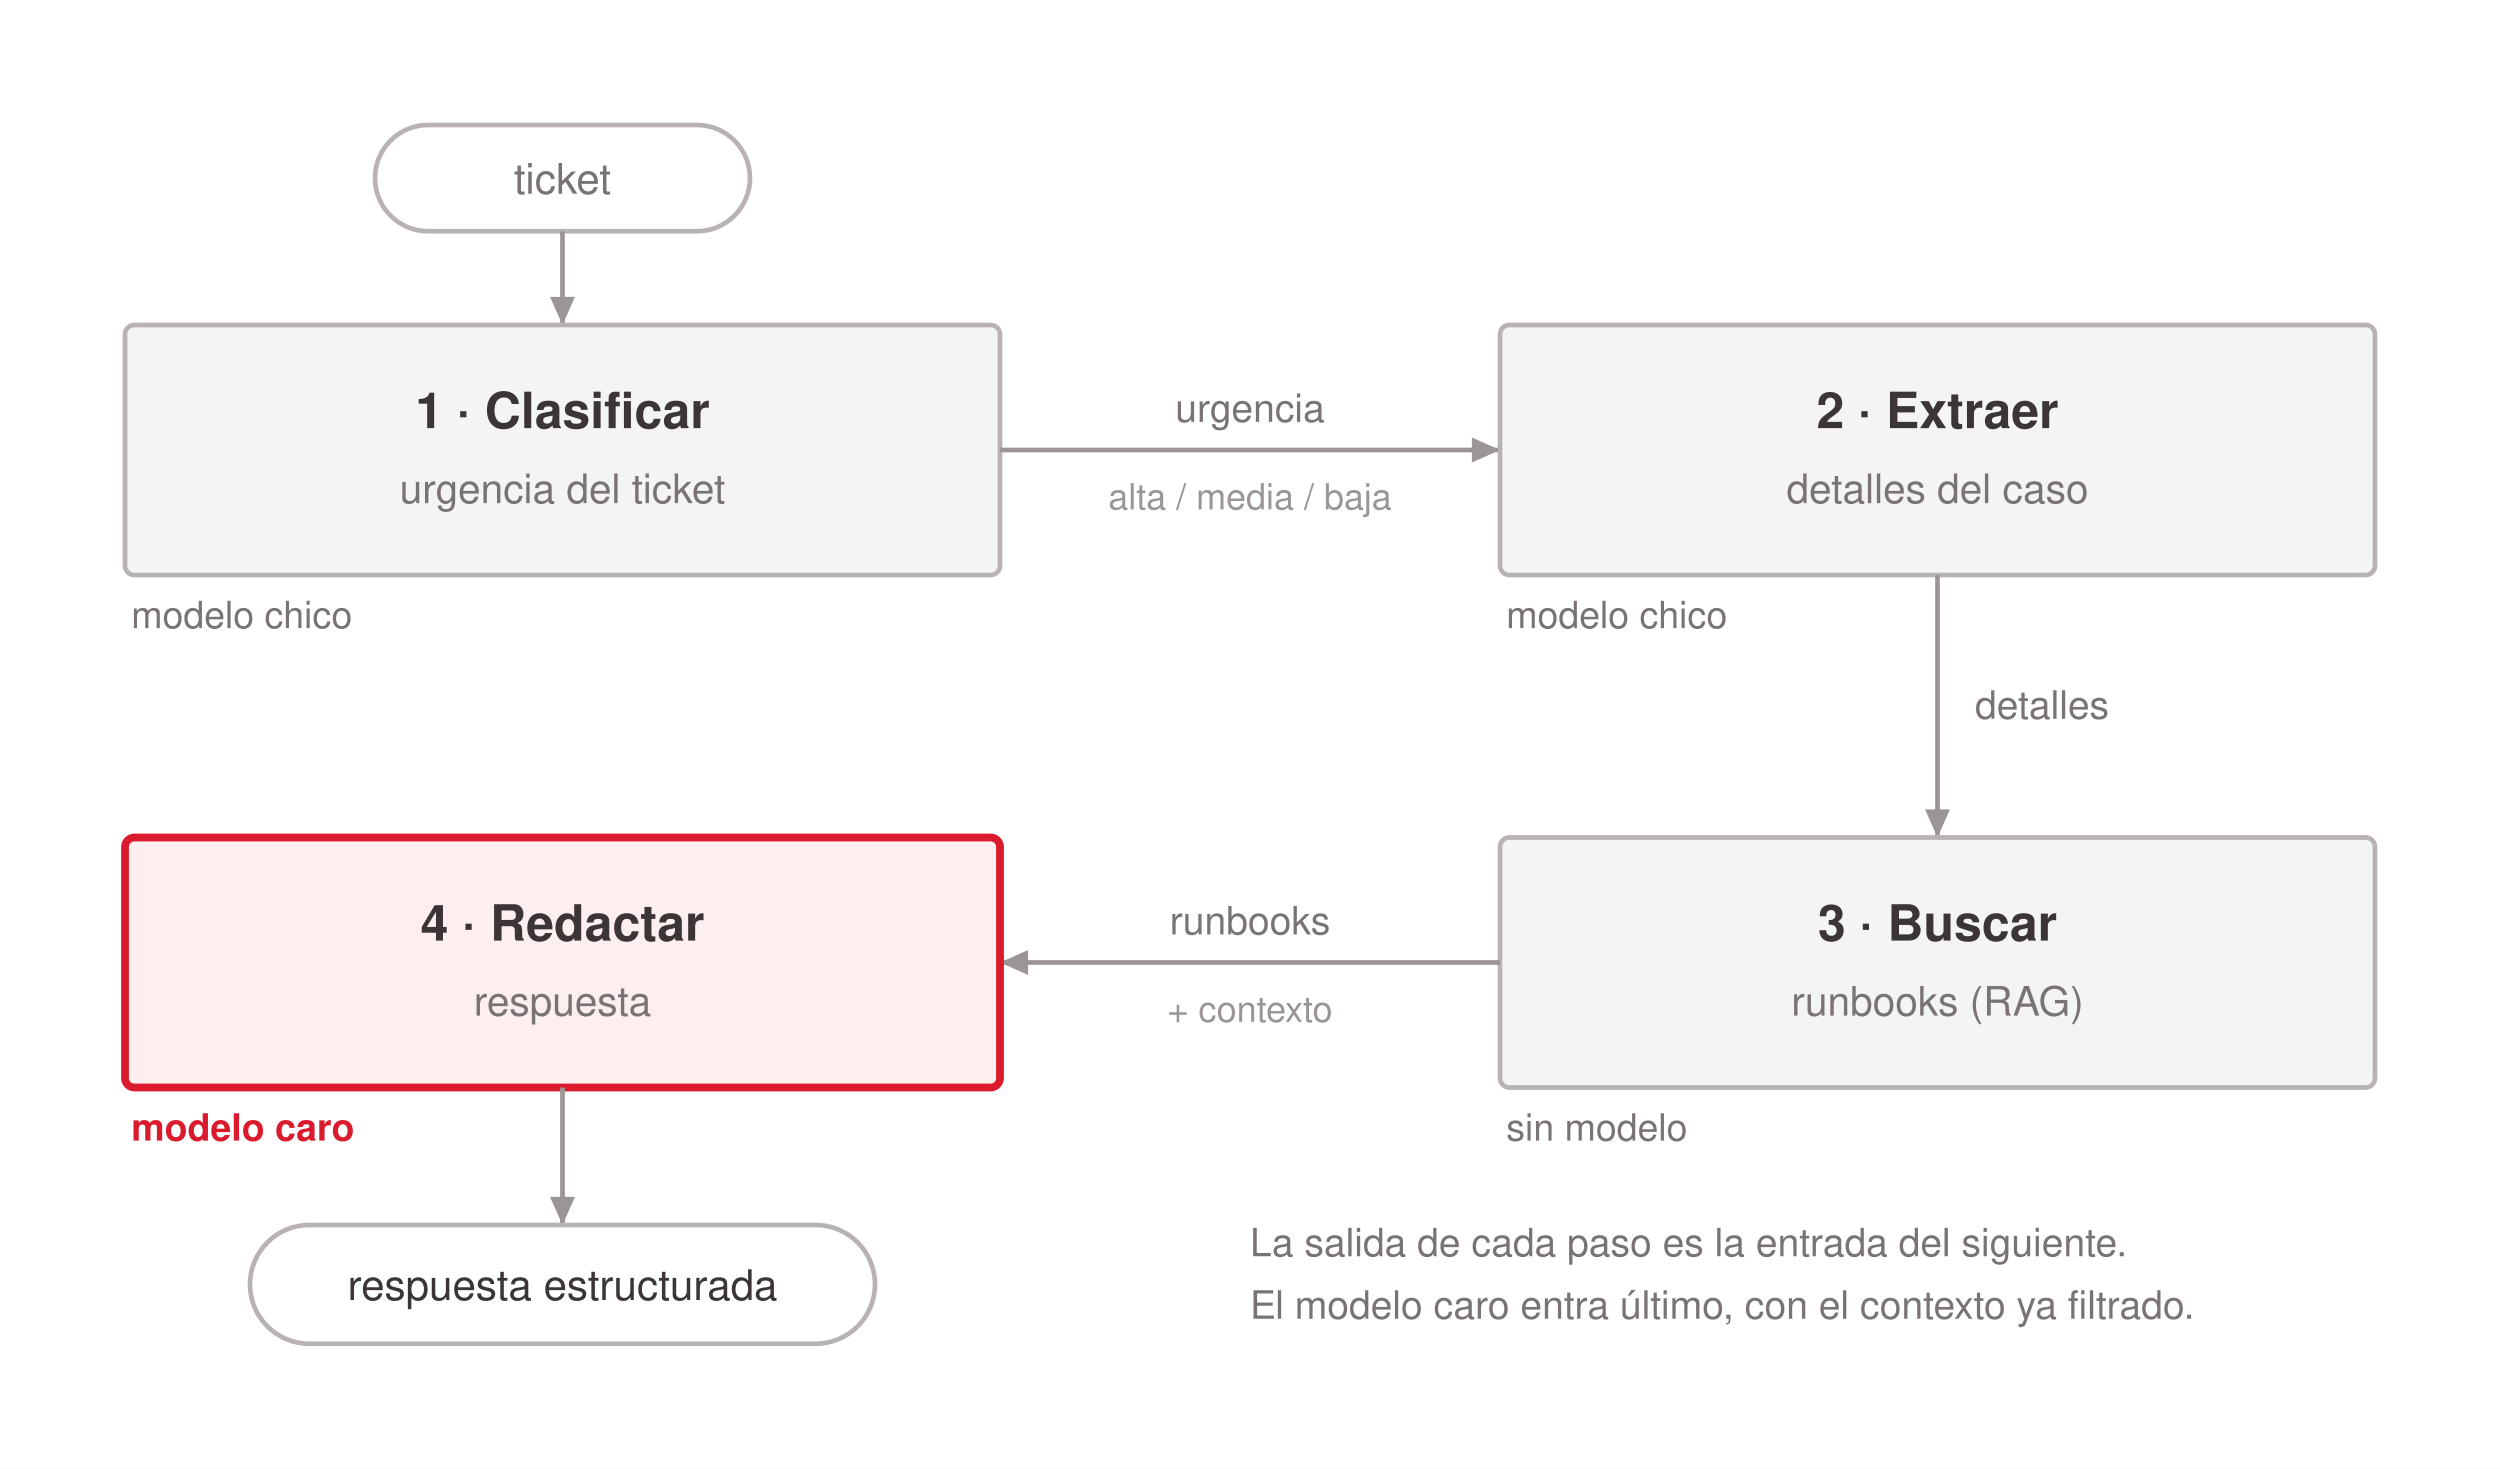
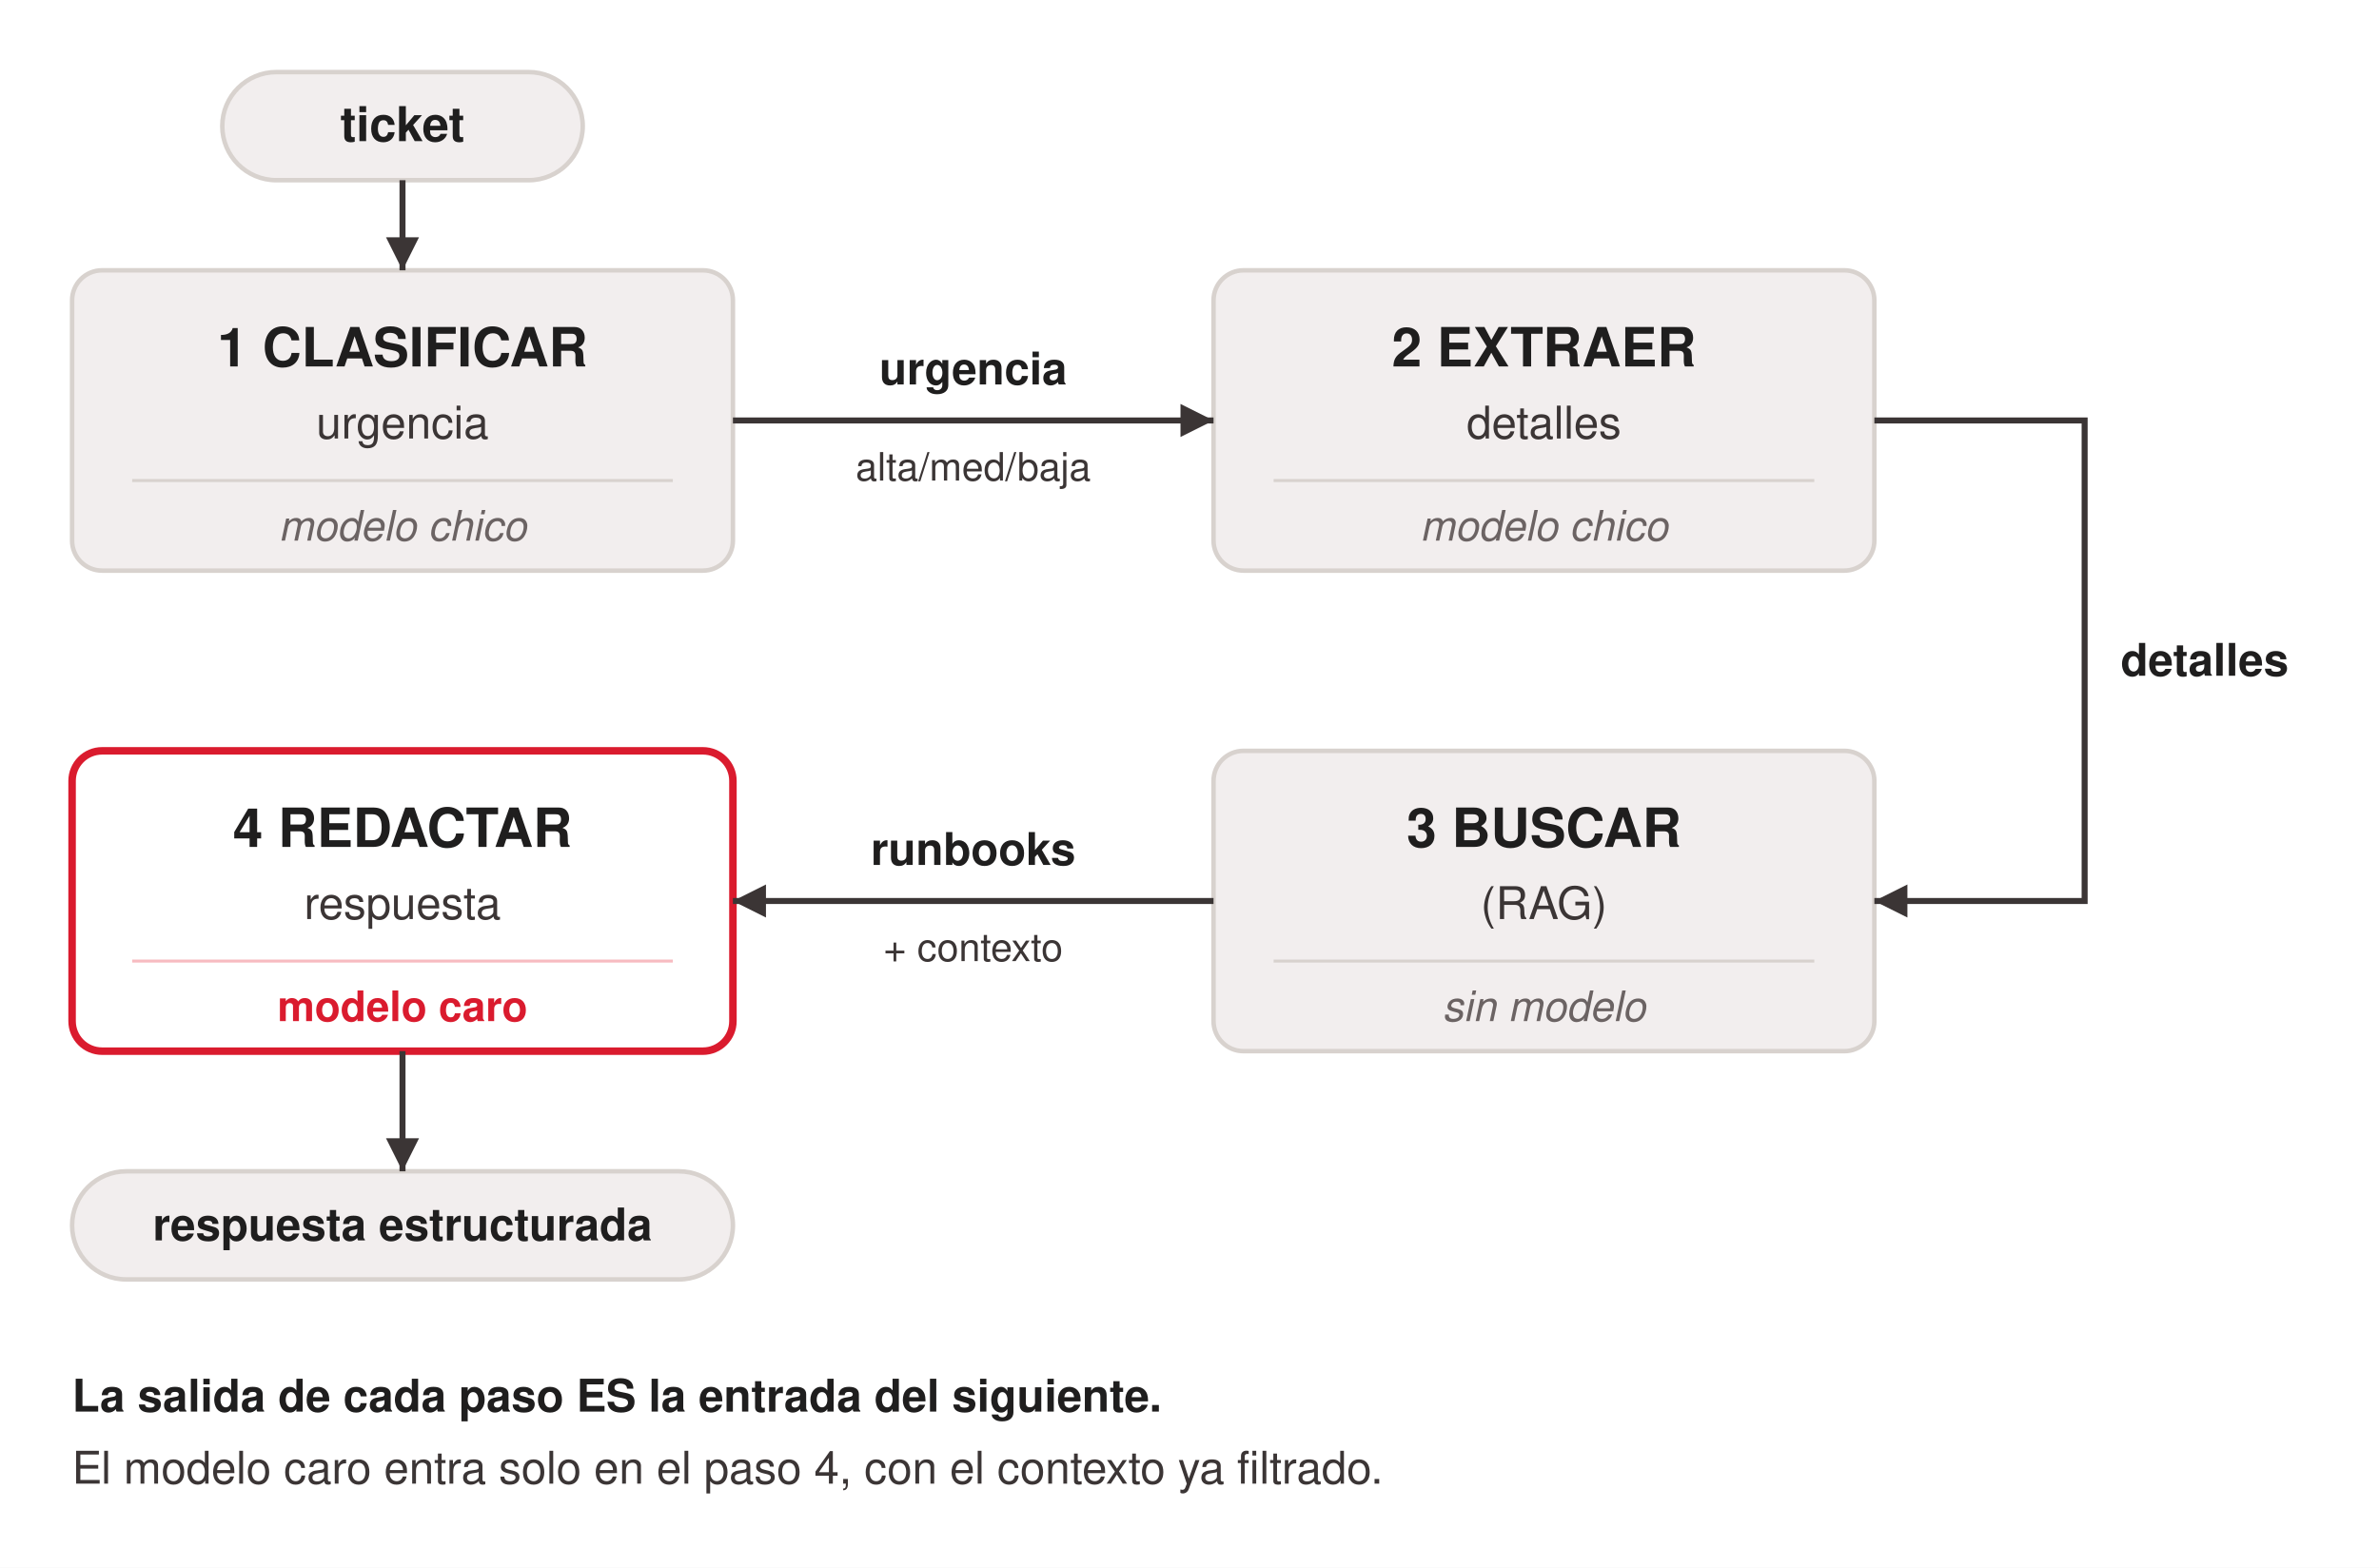
- <svg xmlns="http://www.w3.org/2000/svg" viewBox="0 0 800 470" font-family="Helvetica, Arial, sans-serif" fill="#3B3535" font-size="12.5">
+ <svg xmlns="http://www.w3.org/2000/svg" viewBox="36 0 792 522" font-family="Helvetica, Arial, sans-serif" fill="#3B3535">
  <defs>
-     <marker id="ag" markerWidth="10" markerHeight="8" refX="9" refY="4" orient="auto" markerUnits="userSpaceOnUse">
-       <path d="M0,0 L9,4 L0,8 Z" fill="#9C9595" />
+     <marker id="ah" viewBox="0 0 10 10" refX="10" refY="5" markerWidth="11" markerHeight="11" markerUnits="userSpaceOnUse" orient="auto">
+       <path d="M0,0 L10,5 L0,10 z" fill="#3B3535" />
    </marker>
  </defs>
-   <rect x="0" y="0" width="800" height="470" fill="#ffffff" />
-   <rect x="120" y="40" width="120" height="34" rx="17" fill="#ffffff" stroke="#B8B2B2" stroke-width="1.5" />
-   <text x="180" y="62" text-anchor="middle" font-size="13.5" fill="#7A7373">ticket</text>
-   <line x1="180" y1="74" x2="180" y2="104" stroke="#9C9595" stroke-width="1.5" marker-end="url(#ag)" />
-   <rect x="40" y="104" width="280" height="80" rx="3" fill="#F5F4F4" stroke="#B8B2B2" stroke-width="1.5" />
-   <text x="180" y="137" text-anchor="middle" font-size="16" font-weight="bold">1 · Clasificar</text>
-   <text x="180" y="161" text-anchor="middle" font-size="13" fill="#7A7373">urgencia del ticket</text>
-   <text x="42" y="201" font-size="12" fill="#7A7373">modelo chico</text>
-   <line x1="320" y1="144" x2="480" y2="144" stroke="#9C9595" stroke-width="1.5" marker-end="url(#ag)" />
-   <text x="400" y="135" text-anchor="middle" fill="#7A7373">urgencia</text>
-   <text x="400" y="163" text-anchor="middle" font-size="11.5" fill="#9C9595">alta / media / baja</text>
-   <rect x="480" y="104" width="280" height="80" rx="3" fill="#F5F4F4" stroke="#B8B2B2" stroke-width="1.5" />
-   <text x="620" y="137" text-anchor="middle" font-size="16" font-weight="bold">2 · Extraer</text>
-   <text x="620" y="161" text-anchor="middle" font-size="13" fill="#7A7373">detalles del caso</text>
-   <text x="482" y="201" font-size="12" fill="#7A7373">modelo chico</text>
-   <line x1="620" y1="184" x2="620" y2="268" stroke="#9C9595" stroke-width="1.5" marker-end="url(#ag)" />
-   <text x="632" y="230" fill="#7A7373">detalles</text>
-   <rect x="480" y="268" width="280" height="80" rx="3" fill="#F5F4F4" stroke="#B8B2B2" stroke-width="1.5" />
-   <text x="620" y="301" text-anchor="middle" font-size="16" font-weight="bold">3 · Buscar</text>
-   <text x="620" y="325" text-anchor="middle" font-size="13" fill="#7A7373">runbooks (RAG)</text>
-   <text x="482" y="365" font-size="12" fill="#7A7373">sin modelo</text>
-   <line x1="480" y1="308" x2="320" y2="308" stroke="#9C9595" stroke-width="1.5" marker-end="url(#ag)" />
-   <text x="400" y="299" text-anchor="middle" fill="#7A7373">runbooks</text>
-   <text x="400" y="327" text-anchor="middle" font-size="11.5" fill="#9C9595">+ contexto</text>
-   <rect x="40" y="268" width="280" height="80" rx="3" fill="#FDEEF0" stroke="#DA1B2E" stroke-width="2.5" />
-   <text x="180" y="301" text-anchor="middle" font-size="16" font-weight="bold">4 · Redactar</text>
-   <text x="180" y="325" text-anchor="middle" font-size="13" fill="#7A7373">respuesta</text>
-   <text x="42" y="365" font-size="12" font-weight="bold" fill="#DA1B2E">modelo caro</text>
-   <line x1="180" y1="348" x2="180" y2="392" stroke="#9C9595" stroke-width="1.5" marker-end="url(#ag)" />
-   <rect x="80" y="392" width="200" height="38" rx="19" fill="#ffffff" stroke="#B8B2B2" stroke-width="1.5" />
-   <text x="180" y="416" text-anchor="middle" font-size="13.5">respuesta estructurada</text>
-   <text x="400" y="402" fill="#7A7373">La salida de cada paso es la entrada del siguiente.</text>
-   <text x="400" y="422" fill="#7A7373">El modelo caro entra último, con el contexto ya filtrado.</text>
+   <rect x="36" y="0" width="792" height="522" fill="#ffffff" />
+   <g text-anchor="middle">
+     <rect x="110" y="24" width="120" height="36" rx="18" fill="#F2EEEE" stroke="#D8D2CE" stroke-width="1.5" />
+     <text x="170" y="47" font-size="16" font-weight="bold" fill="#1F1E1E">ticket</text>
+     <rect x="60" y="90" width="220" height="100" rx="10" fill="#F2EEEE" stroke="#D8D2CE" stroke-width="1.5" />
+     <text x="170" y="122" font-size="18" font-weight="bold" fill="#1F1E1E">1 CLASIFICAR</text>
+     <text x="170" y="146" font-size="15">urgencia</text>
+     <line x1="80" y1="160" x2="260" y2="160" stroke="#D8D2CE" />
+     <text x="170" y="180" font-size="14" font-style="italic" fill="#6B6363">modelo chico</text>
+     <rect x="440" y="90" width="220" height="100" rx="10" fill="#F2EEEE" stroke="#D8D2CE" stroke-width="1.5" />
+     <text x="550" y="122" font-size="18" font-weight="bold" fill="#1F1E1E">2 EXTRAER</text>
+     <text x="550" y="146" font-size="15">detalles</text>
+     <line x1="460" y1="160" x2="640" y2="160" stroke="#D8D2CE" />
+     <text x="550" y="180" font-size="14" font-style="italic" fill="#6B6363">modelo chico</text>
+     <rect x="440" y="250" width="220" height="100" rx="10" fill="#F2EEEE" stroke="#D8D2CE" stroke-width="1.5" />
+     <text x="550" y="282" font-size="18" font-weight="bold" fill="#1F1E1E">3 BUSCAR</text>
+     <text x="550" y="306" font-size="15">(RAG)</text>
+     <line x1="460" y1="320" x2="640" y2="320" stroke="#D8D2CE" />
+     <text x="550" y="340" font-size="14" font-style="italic" fill="#6B6363">sin modelo</text>
+     <rect x="60" y="250" width="220" height="100" rx="10" fill="#FFFFFF" stroke="#DA1B2E" stroke-width="2.5" />
+     <text x="170" y="282" font-size="18" font-weight="bold" fill="#1F1E1E">4 REDACTAR</text>
+     <text x="170" y="306" font-size="15">respuesta</text>
+     <line x1="80" y1="320" x2="260" y2="320" stroke="#F7BBC1" />
+     <text x="170" y="340" font-size="14" font-weight="bold" fill="#DA1B2E">modelo caro</text>
+     <rect x="60" y="390" width="220" height="36" rx="18" fill="#F2EEEE" stroke="#D8D2CE" stroke-width="1.5" />
+     <text x="170" y="413" font-size="15" font-weight="bold" fill="#1F1E1E">respuesta estructurada</text>
+     <text x="360" y="128" font-size="15" font-weight="bold" fill="#1F1E1E">urgencia</text>
+     <text x="360" y="160" font-size="13">alta/med/baja</text>
+     <text x="360" y="288" font-size="15" font-weight="bold" fill="#1F1E1E">runbooks</text>
+     <text x="360" y="320" font-size="13">+ contexto</text>
+   </g>
+   <text x="742" y="225" font-size="15" font-weight="bold" fill="#1F1E1E">detalles</text>
+   <g stroke="#3B3535" stroke-width="2" fill="none" marker-end="url(#ah)">
+     <line x1="170" y1="60" x2="170" y2="90" />
+     <line x1="280" y1="140" x2="440" y2="140" />
+     <polyline points="660,140 730,140 730,300 660,300" />
+     <line x1="440" y1="300" x2="280" y2="300" />
+     <line x1="170" y1="350" x2="170" y2="390" />
+   </g>
+   <text x="60" y="470" font-size="15" font-weight="bold" fill="#1F1E1E">La salida de cada paso ES la entrada del siguiente.</text>
+   <text x="60" y="494" font-size="15">El modelo caro entra solo en el paso 4, con el contexto ya filtrado.</text>
</svg>
